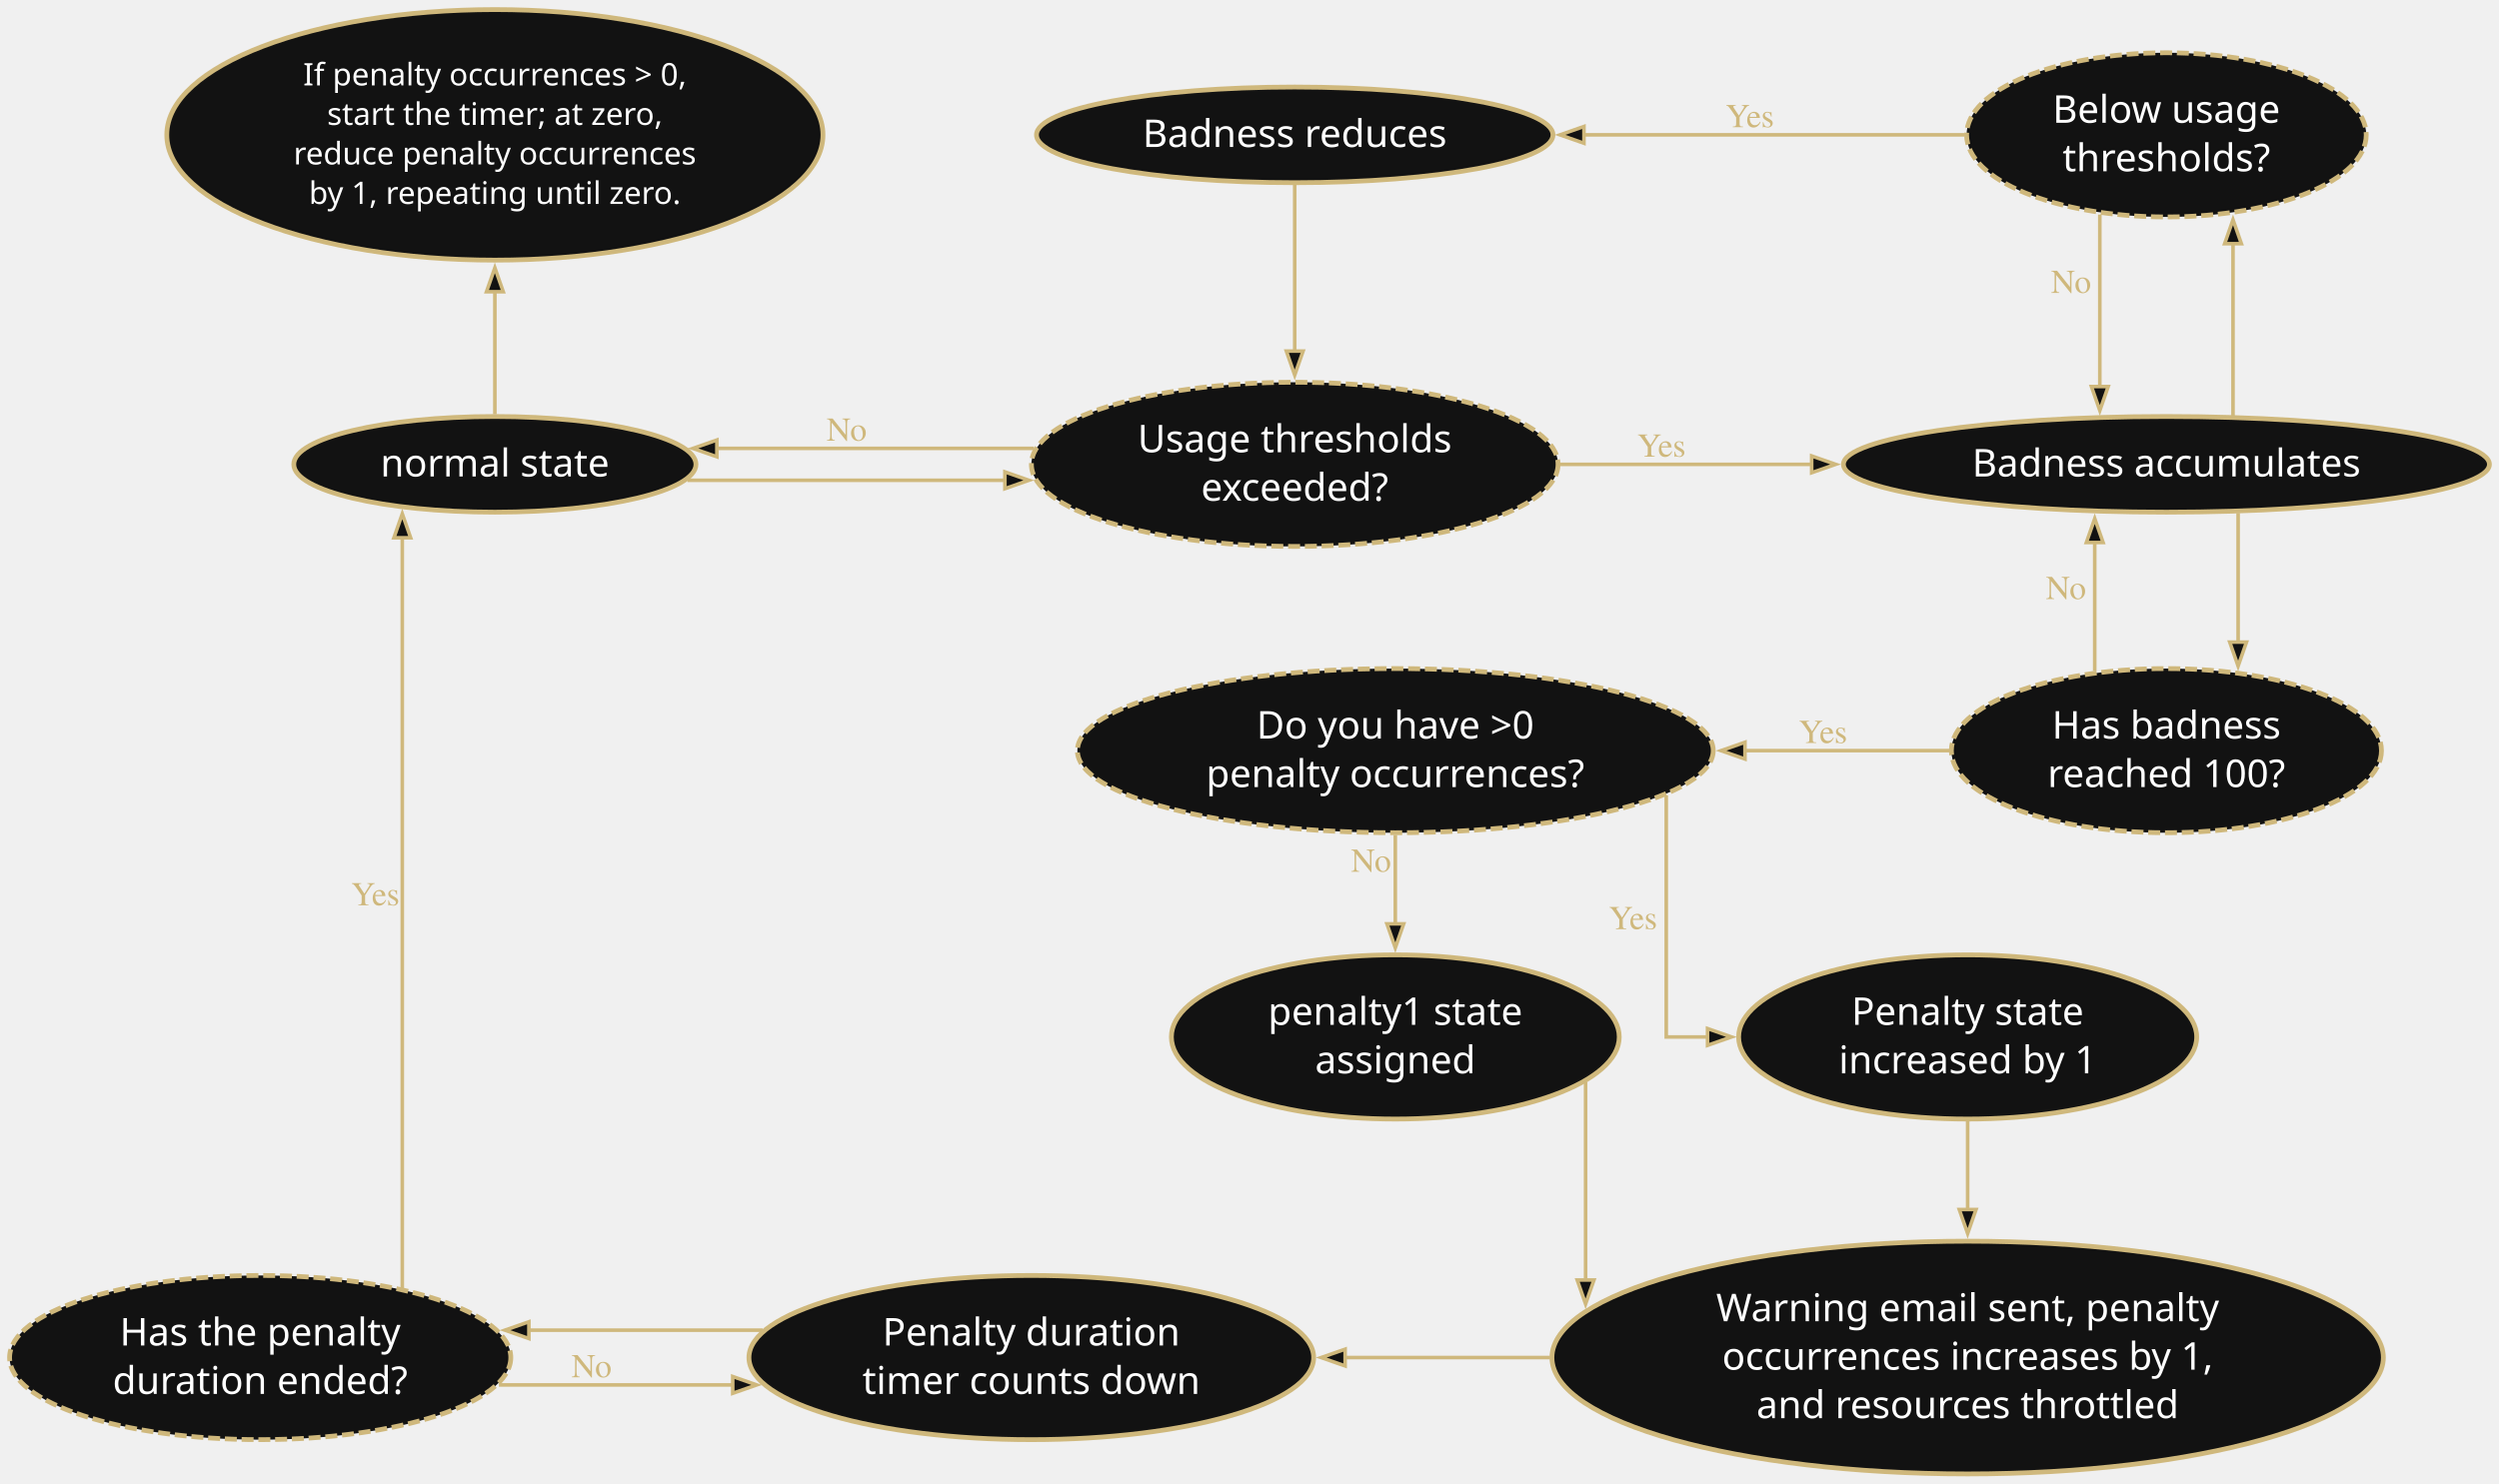
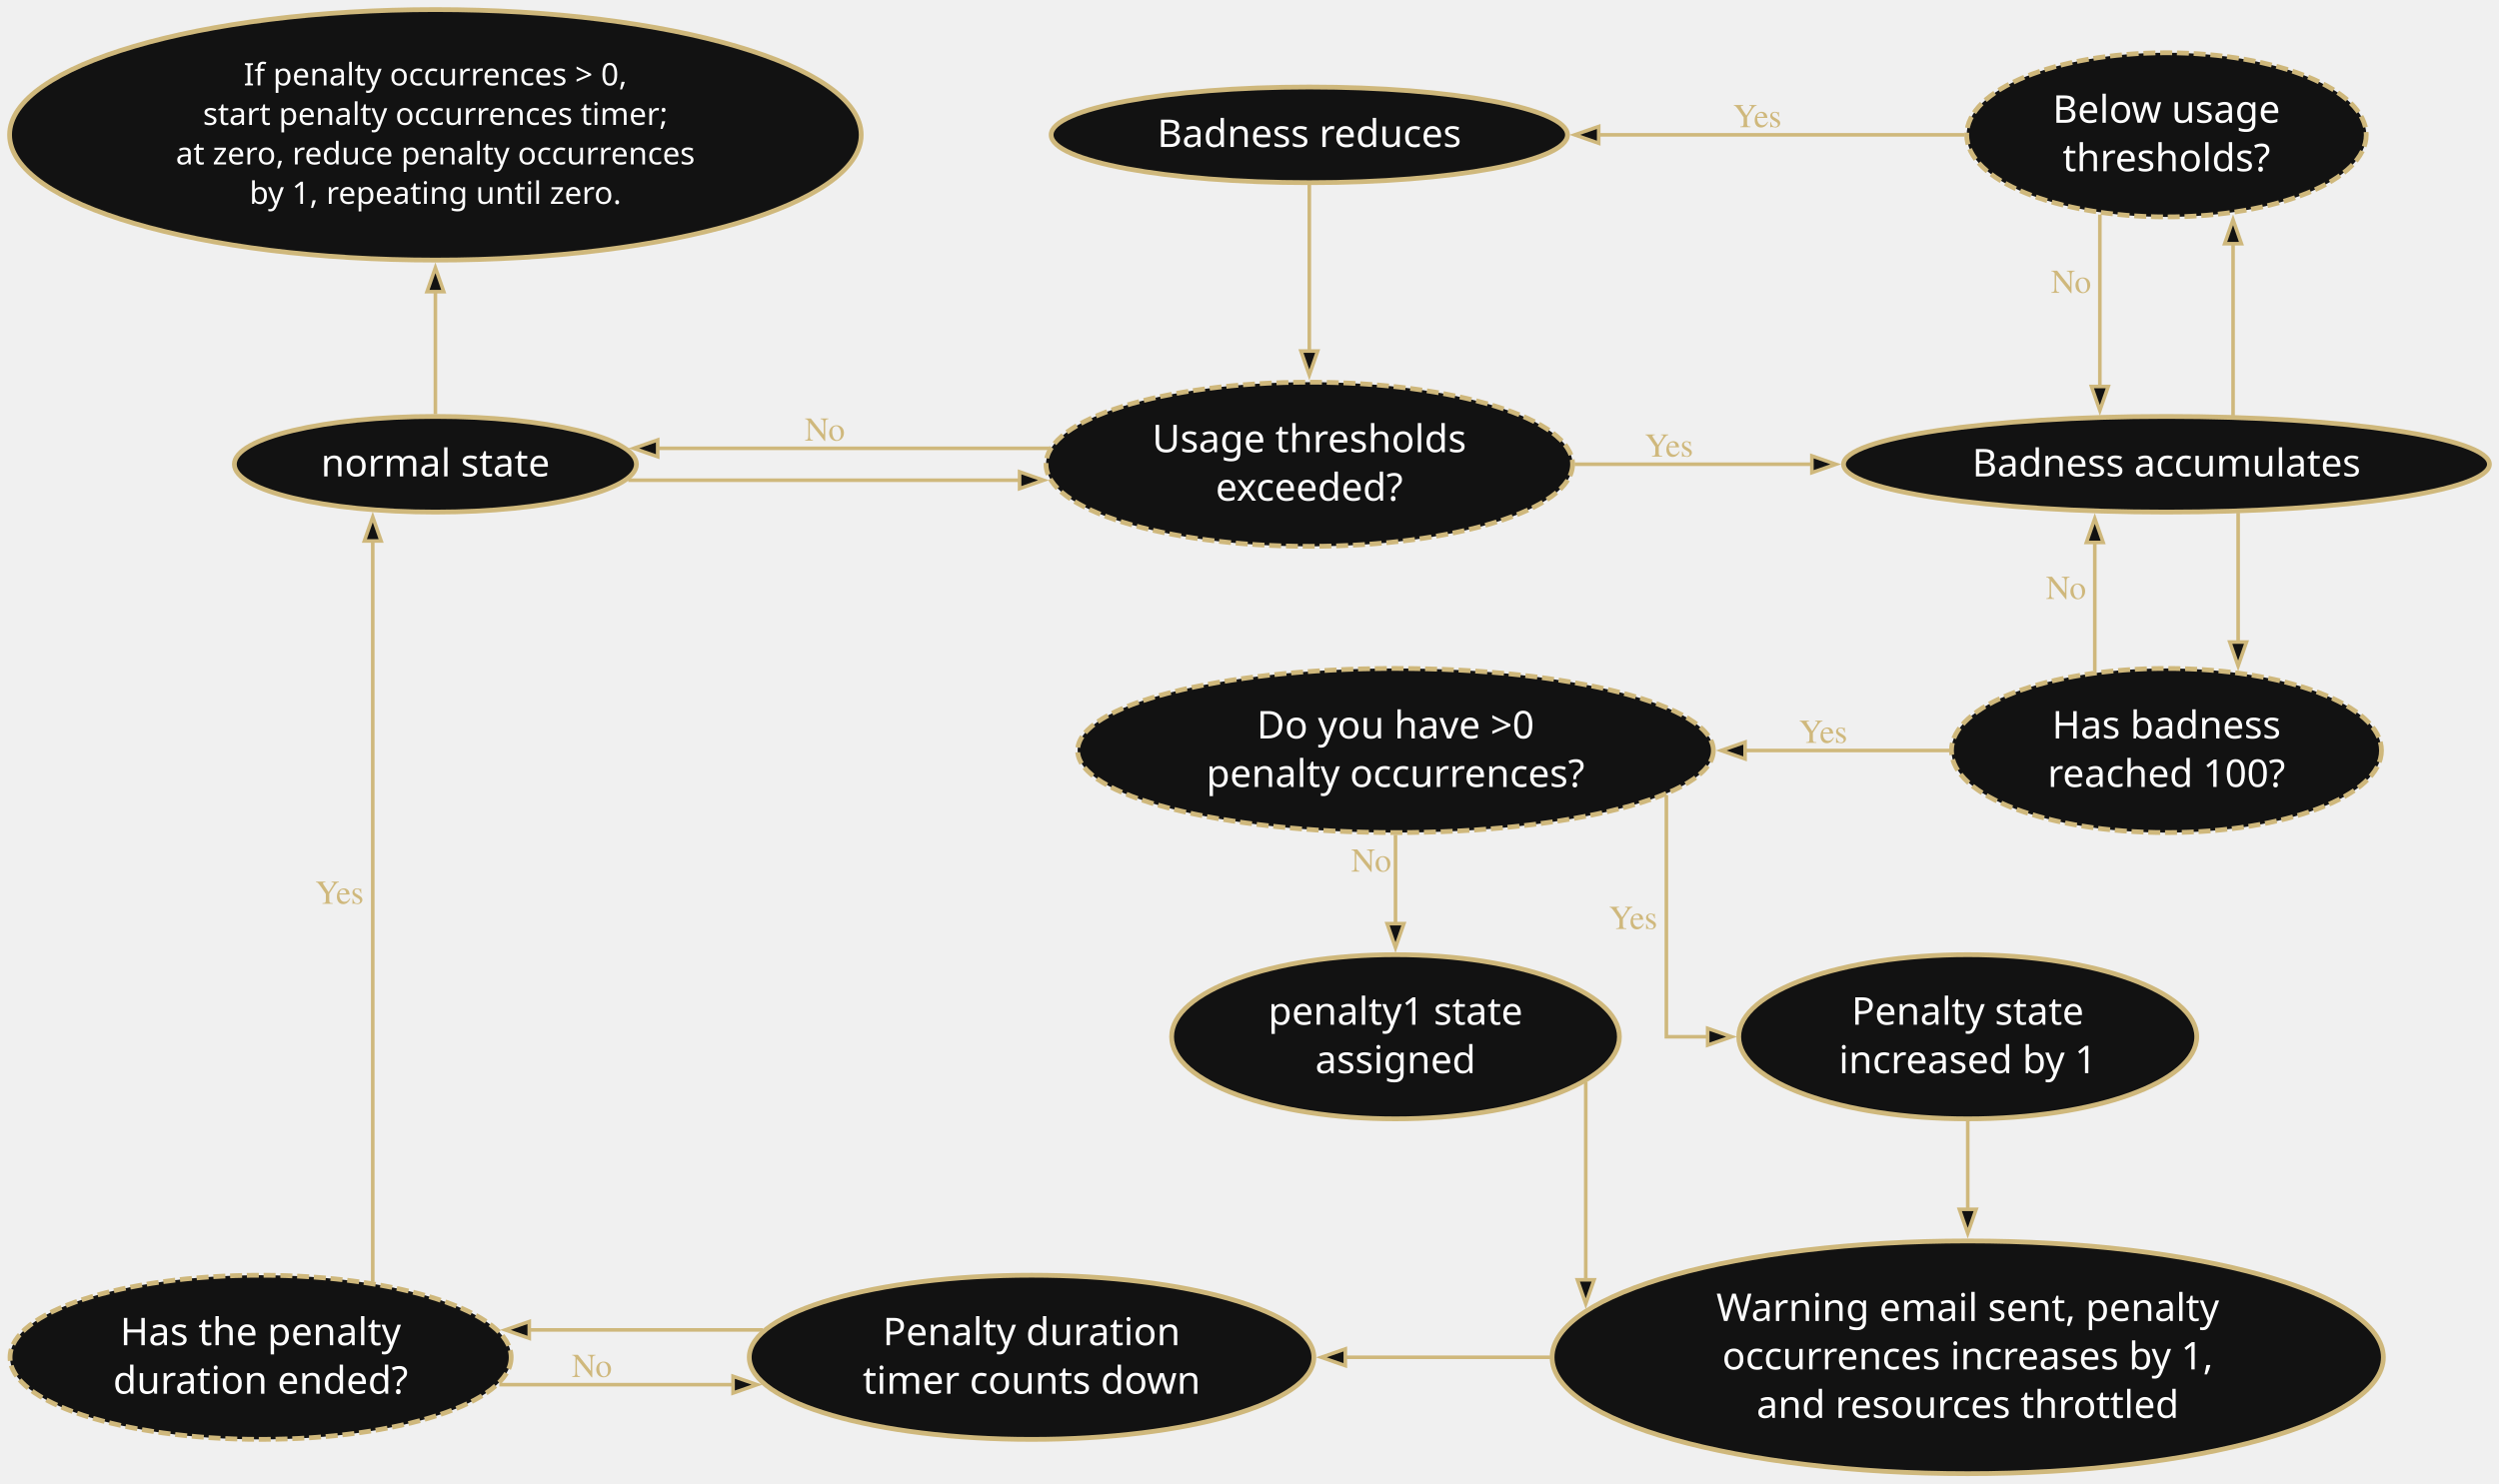
- <svg xmlns="http://www.w3.org/2000/svg" width="100%" height="100%" viewBox="0.00 0.00 1043.53 619.65">
+ <svg xmlns="http://www.w3.org/2000/svg" width="100%" height="100%" viewBox="0.00 0.00 1043.72 619.65">
  <g id="doc-flowchart" class="graph" transform="scale(1 1) rotate(0) translate(4 615.65)">
-     <polygon fill="none" stroke="none" points="-4,4 -4,-615.65 1039.53,-615.65 1039.53,4 -4,4" />
+     <polygon fill="none" stroke="none" points="-4,4 -4,-615.65 1039.72,-615.65 1039.72,4 -4,4" />
    <g id="doc-flowchart_node1" class="node">
-       <ellipse fill="#121212" stroke="#cfb87c" stroke-width="2" cx="202.65" cy="-559.32" rx="137" ry="52.33" />
-       <text text-anchor="middle" x="202.65" y="-579.97" font-family="Verdana" font-size="13.00" fill="white">If penalty occurrences &gt; 0,</text>
-       <text text-anchor="middle" x="202.65" y="-563.47" font-family="Verdana" font-size="13.00" fill="white">start the timer; at zero,</text>
-       <text text-anchor="middle" x="202.65" y="-546.97" font-family="Verdana" font-size="13.00" fill="white">reduce penalty occurrences</text>
-       <text text-anchor="middle" x="202.65" y="-530.47" font-family="Verdana" font-size="13.00" fill="white">by 1, repeating until zero.</text>
+       <ellipse fill="#121212" stroke="#cfb87c" stroke-width="2" cx="177.84" cy="-559.32" rx="177.84" ry="52.33" />
+       <text text-anchor="middle" x="177.84" y="-579.97" font-family="Verdana" font-size="13.00" fill="white">If penalty occurrences &gt; 0,</text>
+       <text text-anchor="middle" x="177.84" y="-563.47" font-family="Verdana" font-size="13.00" fill="white">start penalty occurrences timer;</text>
+       <text text-anchor="middle" x="177.84" y="-546.97" font-family="Verdana" font-size="13.00" fill="white"> at zero, reduce penalty occurrences</text>
+       <text text-anchor="middle" x="177.84" y="-530.47" font-family="Verdana" font-size="13.00" fill="white">by 1, repeating until zero.</text>
    </g>
    <g id="doc-flowchart_node2" class="node">
-       <ellipse fill="#121212" stroke="#cfb87c" stroke-width="2" cx="536.65" cy="-559.32" rx="107.83" ry="19.98" />
-       <text text-anchor="middle" x="536.65" y="-554.25" font-family="Verdana" font-size="16.00" fill="white">Badness reduces</text>
+       <ellipse fill="#121212" stroke="#cfb87c" stroke-width="2" cx="542.84" cy="-559.32" rx="107.83" ry="19.98" />
+       <text text-anchor="middle" x="542.84" y="-554.25" font-family="Verdana" font-size="16.00" fill="white">Badness reduces</text>
    </g>
    <g id="doc-flowchart_node5" class="node">
-       <ellipse fill="#121212" stroke="#cfb87c" stroke-width="2" stroke-dasharray="5,2" cx="536.65" cy="-421.7" rx="109.96" ry="34.29" />
-       <text text-anchor="middle" x="536.65" y="-426.75" font-family="Verdana" font-size="16.00" fill="white">Usage thresholds</text>
-       <text text-anchor="middle" x="536.65" y="-406.5" font-family="Verdana" font-size="16.00" fill="white">exceeded?</text>
+       <ellipse fill="#121212" stroke="#cfb87c" stroke-width="2" stroke-dasharray="5,2" cx="542.84" cy="-421.7" rx="109.96" ry="34.29" />
+       <text text-anchor="middle" x="542.84" y="-426.75" font-family="Verdana" font-size="16.00" fill="white">Usage thresholds</text>
+       <text text-anchor="middle" x="542.84" y="-406.5" font-family="Verdana" font-size="16.00" fill="white">exceeded?</text>
    </g>
    <g id="doc-flowchart_edge19" class="edge">
-       <path fill="none" stroke="#cfb87c" stroke-width="1.5" d="M536.65,-538.42C536.65,-538.42 536.65,-469.01 536.65,-469.01" />
-       <polygon fill="#121212" stroke="#cfb87c" stroke-width="1.5" points="540.15,-469.01 536.65,-459.01 533.15,-469.01 540.15,-469.01" />
+       <path fill="none" stroke="#cfb87c" stroke-width="1.5" d="M542.84,-538.42C542.84,-538.42 542.84,-469.01 542.84,-469.01" />
+       <polygon fill="#121212" stroke="#cfb87c" stroke-width="1.5" points="546.34,-469.01 542.84,-459.01 539.34,-469.01 546.34,-469.01" />
    </g>
    <g id="doc-flowchart_node3" class="node">
-       <ellipse fill="#121212" stroke="#cfb87c" stroke-width="2" stroke-dasharray="5,2" cx="900.65" cy="-559.32" rx="83.44" ry="34.29" />
-       <text text-anchor="middle" x="900.65" y="-564.37" font-family="Verdana" font-size="16.00" fill="white">Below usage</text>
-       <text text-anchor="middle" x="900.65" y="-544.12" font-family="Verdana" font-size="16.00" fill="white">thresholds?</text>
+       <ellipse fill="#121212" stroke="#cfb87c" stroke-width="2" stroke-dasharray="5,2" cx="900.84" cy="-559.32" rx="83.44" ry="34.29" />
+       <text text-anchor="middle" x="900.84" y="-564.37" font-family="Verdana" font-size="16.00" fill="white">Below usage</text>
+       <text text-anchor="middle" x="900.84" y="-544.12" font-family="Verdana" font-size="16.00" fill="white">thresholds?</text>
    </g>
    <g id="doc-flowchart_edge8" class="edge">
-       <path fill="none" stroke="#cfb87c" stroke-width="1.5" d="M816.23,-559.32C816.23,-559.32 657.43,-559.32 657.43,-559.32" />
-       <polygon fill="#121212" stroke="#cfb87c" stroke-width="1.5" points="657.43,-555.82 647.43,-559.32 657.43,-562.82 657.43,-555.82" />
-       <text text-anchor="middle" x="726.7" y="-562.52" font-family="Times,serif" font-size="14.00" fill="#cfb87c">Yes</text>
+       <path fill="none" stroke="#cfb87c" stroke-width="1.5" d="M816.45,-559.32C816.45,-559.32 663.71,-559.32 663.71,-559.32" />
+       <polygon fill="#121212" stroke="#cfb87c" stroke-width="1.5" points="663.71,-555.82 653.71,-559.32 663.71,-562.82 663.71,-555.82" />
+       <text text-anchor="middle" x="729.96" y="-562.52" font-family="Times,serif" font-size="14.00" fill="#cfb87c">Yes</text>
    </g>
    <g id="doc-flowchart_node6" class="node">
-       <ellipse fill="#121212" stroke="#cfb87c" stroke-width="2" cx="900.65" cy="-421.7" rx="134.88" ry="19.98" />
-       <text text-anchor="middle" x="900.65" y="-416.63" font-family="Verdana" font-size="16.00" fill="white">Badness accumulates</text>
+       <ellipse fill="#121212" stroke="#cfb87c" stroke-width="2" cx="900.84" cy="-421.7" rx="134.88" ry="19.98" />
+       <text text-anchor="middle" x="900.84" y="-416.63" font-family="Verdana" font-size="16.00" fill="white">Badness accumulates</text>
    </g>
    <g id="doc-flowchart_edge7" class="edge">
-       <path fill="none" stroke="#cfb87c" stroke-width="1.5" d="M872.84,-526.01C872.84,-526.01 872.84,-454.19 872.84,-454.19" />
-       <polygon fill="#121212" stroke="#cfb87c" stroke-width="1.5" points="876.34,-454.19 872.84,-444.19 869.34,-454.19 876.34,-454.19" />
-       <text text-anchor="middle" x="860.84" y="-493.3" font-family="Times,serif" font-size="14.00" fill="#cfb87c">  No</text>
+       <path fill="none" stroke="#cfb87c" stroke-width="1.5" d="M873.02,-526.01C873.02,-526.01 873.02,-454.19 873.02,-454.19" />
+       <polygon fill="#121212" stroke="#cfb87c" stroke-width="1.5" points="876.52,-454.19 873.02,-444.19 869.52,-454.19 876.52,-454.19" />
+       <text text-anchor="middle" x="861.02" y="-493.3" font-family="Times,serif" font-size="14.00" fill="#cfb87c">  No</text>
    </g>
    <g id="doc-flowchart_node4" class="node">
-       <ellipse fill="#121212" stroke="#cfb87c" stroke-width="2" cx="202.65" cy="-421.7" rx="83.97" ry="19.98" />
-       <text text-anchor="middle" x="202.65" y="-416.63" font-family="Verdana" font-size="16.00" fill="white">normal state</text>
+       <ellipse fill="#121212" stroke="#cfb87c" stroke-width="2" cx="177.84" cy="-421.7" rx="83.97" ry="19.98" />
+       <text text-anchor="middle" x="177.84" y="-416.63" font-family="Verdana" font-size="16.00" fill="white">normal state</text>
    </g>
    <g id="doc-flowchart_edge2" class="edge">
-       <path fill="none" stroke="#cfb87c" stroke-width="1.5" d="M202.65,-442.6C202.65,-442.6 202.65,-493.79 202.65,-493.79" />
-       <polygon fill="#121212" stroke="#cfb87c" stroke-width="1.5" points="199.15,-493.79 202.65,-503.79 206.15,-493.79 199.15,-493.79" />
+       <path fill="none" stroke="#cfb87c" stroke-width="1.5" d="M177.84,-442.6C177.84,-442.6 177.84,-493.79 177.84,-493.79" />
+       <polygon fill="#121212" stroke="#cfb87c" stroke-width="1.5" points="174.34,-493.79 177.84,-503.79 181.34,-493.79 174.34,-493.79" />
    </g>
    <g id="doc-flowchart_edge1" class="edge">
-       <path fill="none" stroke="#cfb87c" stroke-width="1.5" d="M283.08,-415.04C283.08,-415.04 415.62,-415.04 415.62,-415.04" />
-       <polygon fill="#121212" stroke="#cfb87c" stroke-width="1.5" points="415.62,-418.54 425.62,-415.04 415.62,-411.54 415.62,-418.54" />
+       <path fill="none" stroke="#cfb87c" stroke-width="1.5" d="M258.39,-415.04C258.39,-415.04 421.83,-415.04 421.83,-415.04" />
+       <polygon fill="#121212" stroke="#cfb87c" stroke-width="1.5" points="421.83,-418.54 431.83,-415.04 421.83,-411.54 421.83,-418.54" />
    </g>
    <g id="doc-flowchart_edge3" class="edge">
-       <path fill="none" stroke="#cfb87c" stroke-width="1.5" d="M427.75,-428.36C427.75,-428.36 295.35,-428.36 295.35,-428.36" />
-       <polygon fill="#121212" stroke="#cfb87c" stroke-width="1.5" points="295.35,-424.86 285.35,-428.36 295.35,-431.86 295.35,-424.86" />
-       <text text-anchor="middle" x="349.55" y="-431.56" font-family="Times,serif" font-size="14.00" fill="#cfb87c">  No</text>
+       <path fill="none" stroke="#cfb87c" stroke-width="1.5" d="M434.31,-428.36C434.31,-428.36 270.68,-428.36 270.68,-428.36" />
+       <polygon fill="#121212" stroke="#cfb87c" stroke-width="1.5" points="270.68,-424.86 260.68,-428.36 270.68,-431.86 270.68,-424.86" />
+       <text text-anchor="middle" x="340.49" y="-431.56" font-family="Times,serif" font-size="14.00" fill="#cfb87c">  No</text>
    </g>
    <g id="doc-flowchart_edge4" class="edge">
-       <path fill="none" stroke="#cfb87c" stroke-width="1.5" d="M647.35,-421.7C647.35,-421.7 752.51,-421.7 752.51,-421.7" />
-       <polygon fill="#121212" stroke="#cfb87c" stroke-width="1.5" points="752.51,-425.2 762.51,-421.7 752.51,-418.2 752.51,-425.2" />
-       <text text-anchor="middle" x="689.8" y="-424.9" font-family="Times,serif" font-size="14.00" fill="#cfb87c">Yes</text>
+       <path fill="none" stroke="#cfb87c" stroke-width="1.5" d="M653.66,-421.7C653.66,-421.7 752.74,-421.7 752.74,-421.7" />
+       <polygon fill="#121212" stroke="#cfb87c" stroke-width="1.5" points="752.74,-425.2 762.74,-421.7 752.74,-418.2 752.74,-425.2" />
+       <text text-anchor="middle" x="693.07" y="-424.9" font-family="Times,serif" font-size="14.00" fill="#cfb87c">Yes</text>
    </g>
    <g id="doc-flowchart_edge5" class="edge">
-       <path fill="none" stroke="#cfb87c" stroke-width="1.5" d="M928.46,-442.01C928.46,-442.01 928.46,-513.85 928.46,-513.85" />
-       <polygon fill="#121212" stroke="#cfb87c" stroke-width="1.5" points="924.96,-513.85 928.46,-523.85 931.96,-513.85 924.96,-513.85" />
+       <path fill="none" stroke="#cfb87c" stroke-width="1.5" d="M928.65,-442.01C928.65,-442.01 928.65,-513.85 928.65,-513.85" />
+       <polygon fill="#121212" stroke="#cfb87c" stroke-width="1.5" points="925.15,-513.85 928.65,-523.85 932.15,-513.85 925.15,-513.85" />
    </g>
    <g id="doc-flowchart_node8" class="node">
-       <ellipse fill="#121212" stroke="#cfb87c" stroke-width="2" stroke-dasharray="5,2" cx="900.65" cy="-302.11" rx="89.8" ry="34.29" />
-       <text text-anchor="middle" x="900.65" y="-307.16" font-family="Verdana" font-size="16.00" fill="white">Has badness</text>
-       <text text-anchor="middle" x="900.65" y="-286.91" font-family="Verdana" font-size="16.00" fill="white">reached 100?</text>
+       <ellipse fill="#121212" stroke="#cfb87c" stroke-width="2" stroke-dasharray="5,2" cx="900.84" cy="-302.11" rx="89.8" ry="34.29" />
+       <text text-anchor="middle" x="900.84" y="-307.16" font-family="Verdana" font-size="16.00" fill="white">Has badness</text>
+       <text text-anchor="middle" x="900.84" y="-286.91" font-family="Verdana" font-size="16.00" fill="white">reached 100?</text>
    </g>
    <g id="doc-flowchart_edge6" class="edge">
-       <path fill="none" stroke="#cfb87c" stroke-width="1.5" d="M930.59,-401.41C930.59,-401.41 930.59,-347.44 930.59,-347.44" />
-       <polygon fill="#121212" stroke="#cfb87c" stroke-width="1.5" points="934.09,-347.44 930.59,-337.44 927.09,-347.44 934.09,-347.44" />
+       <path fill="none" stroke="#cfb87c" stroke-width="1.5" d="M930.77,-401.41C930.77,-401.41 930.77,-347.44 930.77,-347.44" />
+       <polygon fill="#121212" stroke="#cfb87c" stroke-width="1.5" points="934.27,-347.44 930.77,-337.44 927.27,-347.44 934.27,-347.44" />
    </g>
    <g id="doc-flowchart_node7" class="node">
-       <ellipse fill="#121212" stroke="#cfb87c" stroke-width="2" stroke-dasharray="5,2" cx="578.65" cy="-302.11" rx="132.76" ry="34.29" />
-       <text text-anchor="middle" x="578.65" y="-307.16" font-family="Verdana" font-size="16.00" fill="white">Do you have &gt;0</text>
-       <text text-anchor="middle" x="578.65" y="-286.91" font-family="Verdana" font-size="16.00" fill="white">penalty occurrences?</text>
+       <ellipse fill="#121212" stroke="#cfb87c" stroke-width="2" stroke-dasharray="5,2" cx="578.84" cy="-302.11" rx="132.76" ry="34.29" />
+       <text text-anchor="middle" x="578.84" y="-307.16" font-family="Verdana" font-size="16.00" fill="white">Do you have &gt;0</text>
+       <text text-anchor="middle" x="578.84" y="-286.91" font-family="Verdana" font-size="16.00" fill="white">penalty occurrences?</text>
    </g>
    <g id="doc-flowchart_node9" class="node">
-       <ellipse fill="#121212" stroke="#cfb87c" stroke-width="2" cx="578.65" cy="-182.52" rx="93.51" ry="34.29" />
-       <text text-anchor="middle" x="578.65" y="-187.57" font-family="Verdana" font-size="16.00" fill="white">penalty1 state</text>
-       <text text-anchor="middle" x="578.65" y="-167.32" font-family="Verdana" font-size="16.00" fill="white">assigned</text>
+       <ellipse fill="#121212" stroke="#cfb87c" stroke-width="2" cx="578.84" cy="-182.52" rx="93.51" ry="34.29" />
+       <text text-anchor="middle" x="578.84" y="-187.57" font-family="Verdana" font-size="16.00" fill="white">penalty1 state</text>
+       <text text-anchor="middle" x="578.84" y="-167.32" font-family="Verdana" font-size="16.00" fill="white">assigned</text>
    </g>
    <g id="doc-flowchart_edge11" class="edge">
-       <path fill="none" stroke="#cfb87c" stroke-width="1.5" d="M578.65,-266.88C578.65,-266.88 578.65,-229.77 578.65,-229.77" />
-       <polygon fill="#121212" stroke="#cfb87c" stroke-width="1.5" points="582.15,-229.77 578.65,-219.77 575.15,-229.77 582.15,-229.77" />
-       <text text-anchor="middle" x="568.53" y="-251.53" font-family="Times,serif" font-size="14.00" fill="#cfb87c"> No</text>
+       <path fill="none" stroke="#cfb87c" stroke-width="1.5" d="M578.84,-266.88C578.84,-266.88 578.84,-229.77 578.84,-229.77" />
+       <polygon fill="#121212" stroke="#cfb87c" stroke-width="1.5" points="582.34,-229.77 578.84,-219.77 575.34,-229.77 582.34,-229.77" />
+       <text text-anchor="middle" x="568.71" y="-251.53" font-family="Times,serif" font-size="14.00" fill="#cfb87c"> No</text>
    </g>
    <g id="doc-flowchart_node10" class="node">
-       <ellipse fill="#121212" stroke="#cfb87c" stroke-width="2" cx="817.65" cy="-182.52" rx="95.64" ry="34.29" />
-       <text text-anchor="middle" x="817.65" y="-187.57" font-family="Verdana" font-size="16.00" fill="white">Penalty state</text>
-       <text text-anchor="middle" x="817.65" y="-167.32" font-family="Verdana" font-size="16.00" fill="white">increased by 1</text>
+       <ellipse fill="#121212" stroke="#cfb87c" stroke-width="2" cx="817.84" cy="-182.52" rx="95.64" ry="34.29" />
+       <text text-anchor="middle" x="817.84" y="-187.57" font-family="Verdana" font-size="16.00" fill="white">Penalty state</text>
+       <text text-anchor="middle" x="817.84" y="-167.32" font-family="Verdana" font-size="16.00" fill="white">increased by 1</text>
    </g>
    <g id="doc-flowchart_edge12" class="edge">
-       <path fill="none" stroke="#cfb87c" stroke-width="1.5" d="M691.79,-283.43C691.79,-249.79 691.79,-182.52 691.79,-182.52 691.79,-182.52 709.03,-182.52 709.03,-182.52" />
-       <polygon fill="#121212" stroke="#cfb87c" stroke-width="1.5" points="709.03,-186.02 719.03,-182.52 709.03,-179.02 709.03,-186.02" />
-       <text text-anchor="middle" x="677.91" y="-227.55" font-family="Times,serif" font-size="14.00" fill="#cfb87c">Yes  </text>
+       <path fill="none" stroke="#cfb87c" stroke-width="1.5" d="M691.97,-283.43C691.97,-249.79 691.97,-182.52 691.97,-182.52 691.97,-182.52 709.21,-182.52 709.21,-182.52" />
+       <polygon fill="#121212" stroke="#cfb87c" stroke-width="1.5" points="709.21,-186.02 719.21,-182.52 709.21,-179.02 709.21,-186.02" />
+       <text text-anchor="middle" x="678.1" y="-227.55" font-family="Times,serif" font-size="14.00" fill="#cfb87c">Yes  </text>
    </g>
    <g id="doc-flowchart_edge10" class="edge">
-       <path fill="none" stroke="#cfb87c" stroke-width="1.5" d="M870.72,-335.42C870.72,-335.42 870.72,-389.04 870.72,-389.04" />
-       <polygon fill="#121212" stroke="#cfb87c" stroke-width="1.5" points="867.22,-389.04 870.72,-399.04 874.22,-389.04 867.22,-389.04" />
-       <text text-anchor="middle" x="858.72" y="-365.43" font-family="Times,serif" font-size="14.00" fill="#cfb87c">No  </text>
+       <path fill="none" stroke="#cfb87c" stroke-width="1.5" d="M870.9,-335.42C870.9,-335.42 870.9,-389.04 870.9,-389.04" />
+       <polygon fill="#121212" stroke="#cfb87c" stroke-width="1.5" points="867.4,-389.04 870.9,-399.04 874.4,-389.04 867.4,-389.04" />
+       <text text-anchor="middle" x="858.9" y="-365.43" font-family="Times,serif" font-size="14.00" fill="#cfb87c">No  </text>
    </g>
    <g id="doc-flowchart_edge9" class="edge">
-       <path fill="none" stroke="#cfb87c" stroke-width="1.5" d="M810.1,-302.11C810.1,-302.11 724.67,-302.11 724.67,-302.11" />
-       <polygon fill="#121212" stroke="#cfb87c" stroke-width="1.5" points="724.67,-298.61 714.67,-302.11 724.67,-305.61 724.67,-298.61" />
-       <text text-anchor="middle" x="757.26" y="-305.31" font-family="Times,serif" font-size="14.00" fill="#cfb87c">Yes</text>
+       <path fill="none" stroke="#cfb87c" stroke-width="1.5" d="M810.29,-302.11C810.29,-302.11 724.85,-302.11 724.85,-302.11" />
+       <polygon fill="#121212" stroke="#cfb87c" stroke-width="1.5" points="724.85,-298.61 714.85,-302.11 724.85,-305.61 724.85,-298.61" />
+       <text text-anchor="middle" x="757.45" y="-305.31" font-family="Times,serif" font-size="14.00" fill="#cfb87c">Yes</text>
    </g>
    <g id="doc-flowchart_node12" class="node">
-       <ellipse fill="#121212" stroke="#cfb87c" stroke-width="2" cx="817.65" cy="-48.61" rx="173.59" ry="48.61" />
-       <text text-anchor="middle" x="817.65" y="-63.79" font-family="Verdana" font-size="16.00" fill="white">Warning email sent, penalty</text>
-       <text text-anchor="middle" x="817.65" y="-43.54" font-family="Verdana" font-size="16.00" fill="white">occurrences increases by 1,</text>
-       <text text-anchor="middle" x="817.65" y="-23.29" font-family="Verdana" font-size="16.00" fill="white">and resources throttled</text>
+       <ellipse fill="#121212" stroke="#cfb87c" stroke-width="2" cx="817.84" cy="-48.61" rx="173.59" ry="48.61" />
+       <text text-anchor="middle" x="817.84" y="-63.79" font-family="Verdana" font-size="16.00" fill="white">Warning email sent, penalty</text>
+       <text text-anchor="middle" x="817.84" y="-43.54" font-family="Verdana" font-size="16.00" fill="white">occurrences increases by 1,</text>
+       <text text-anchor="middle" x="817.84" y="-23.29" font-family="Verdana" font-size="16.00" fill="white">and resources throttled</text>
    </g>
    <g id="doc-flowchart_edge13" class="edge">
-       <path fill="none" stroke="#cfb87c" stroke-width="1.5" d="M658.11,-163.62C658.11,-163.62 658.11,-81 658.11,-81" />
-       <polygon fill="#121212" stroke="#cfb87c" stroke-width="1.5" points="661.61,-81 658.11,-71 654.61,-81 661.61,-81" />
+       <path fill="none" stroke="#cfb87c" stroke-width="1.5" d="M658.3,-163.62C658.3,-163.62 658.3,-81 658.3,-81" />
+       <polygon fill="#121212" stroke="#cfb87c" stroke-width="1.5" points="661.8,-81 658.3,-71 654.8,-81 661.8,-81" />
    </g>
    <g id="doc-flowchart_edge14" class="edge">
-       <path fill="none" stroke="#cfb87c" stroke-width="1.5" d="M817.65,-147.34C817.65,-147.34 817.65,-110.43 817.65,-110.43" />
-       <polygon fill="#121212" stroke="#cfb87c" stroke-width="1.5" points="821.15,-110.43 817.65,-100.43 814.15,-110.43 821.15,-110.43" />
+       <path fill="none" stroke="#cfb87c" stroke-width="1.5" d="M817.84,-147.34C817.84,-147.34 817.84,-110.43 817.84,-110.43" />
+       <polygon fill="#121212" stroke="#cfb87c" stroke-width="1.5" points="821.34,-110.43 817.84,-100.43 814.34,-110.43 821.34,-110.43" />
    </g>
    <g id="doc-flowchart_node11" class="node">
-       <ellipse fill="#121212" stroke="#cfb87c" stroke-width="2" stroke-dasharray="5,2" cx="104.65" cy="-48.61" rx="104.65" ry="34.29" />
-       <text text-anchor="middle" x="104.65" y="-53.66" font-family="Verdana" font-size="16.00" fill="white">Has the penalty</text>
-       <text text-anchor="middle" x="104.65" y="-33.41" font-family="Verdana" font-size="16.00" fill="white">duration ended?</text>
+       <ellipse fill="#121212" stroke="#cfb87c" stroke-width="2" stroke-dasharray="5,2" cx="104.84" cy="-48.61" rx="104.65" ry="34.29" />
+       <text text-anchor="middle" x="104.84" y="-53.66" font-family="Verdana" font-size="16.00" fill="white">Has the penalty</text>
+       <text text-anchor="middle" x="104.84" y="-33.41" font-family="Verdana" font-size="16.00" fill="white">duration ended?</text>
    </g>
    <g id="doc-flowchart_edge17" class="edge">
-       <path fill="none" stroke="#cfb87c" stroke-width="1.5" d="M163.99,-77.58C163.99,-77.58 163.99,-391.02 163.99,-391.02" />
-       <polygon fill="#121212" stroke="#cfb87c" stroke-width="1.5" points="160.49,-391.02 163.99,-401.02 167.49,-391.02 160.49,-391.02" />
-       <text text-anchor="middle" x="152.74" y="-237.5" font-family="Times,serif" font-size="14.00" fill="#cfb87c"> Yes</text>
+       <path fill="none" stroke="#cfb87c" stroke-width="1.5" d="M151.68,-80.1C151.68,-80.1 151.68,-389.66 151.68,-389.66" />
+       <polygon fill="#121212" stroke="#cfb87c" stroke-width="1.5" points="148.18,-389.66 151.68,-399.66 155.18,-389.66 148.18,-389.66" />
+       <text text-anchor="middle" x="137.8" y="-238.08" font-family="Times,serif" font-size="14.00" fill="#cfb87c">Yes  </text>
    </g>
    <g id="doc-flowchart_node13" class="node">
-       <ellipse fill="#121212" stroke="#cfb87c" stroke-width="2" cx="426.65" cy="-48.61" rx="117.91" ry="34.29" />
-       <text text-anchor="middle" x="426.65" y="-53.66" font-family="Verdana" font-size="16.00" fill="white">Penalty duration</text>
-       <text text-anchor="middle" x="426.65" y="-33.41" font-family="Verdana" font-size="16.00" fill="white">timer counts down</text>
+       <ellipse fill="#121212" stroke="#cfb87c" stroke-width="2" cx="426.84" cy="-48.61" rx="117.91" ry="34.29" />
+       <text text-anchor="middle" x="426.84" y="-53.66" font-family="Verdana" font-size="16.00" fill="white">Penalty duration</text>
+       <text text-anchor="middle" x="426.84" y="-33.41" font-family="Verdana" font-size="16.00" fill="white">timer counts down</text>
    </g>
    <g id="doc-flowchart_edge18" class="edge">
-       <path fill="none" stroke="#cfb87c" stroke-width="1.5" d="M204.33,-37.18C204.33,-37.18 301.97,-37.18 301.97,-37.18" />
-       <polygon fill="#121212" stroke="#cfb87c" stroke-width="1.5" points="301.97,-40.68 311.97,-37.18 301.97,-33.68 301.97,-40.68" />
-       <text text-anchor="middle" x="243.03" y="-40.38" font-family="Times,serif" font-size="14.00" fill="#cfb87c"> No</text>
+       <path fill="none" stroke="#cfb87c" stroke-width="1.5" d="M204.52,-37.18C204.52,-37.18 302.16,-37.18 302.16,-37.18" />
+       <polygon fill="#121212" stroke="#cfb87c" stroke-width="1.5" points="302.16,-40.68 312.16,-37.18 302.16,-33.68 302.16,-40.68" />
+       <text text-anchor="middle" x="243.21" y="-40.38" font-family="Times,serif" font-size="14.00" fill="#cfb87c"> No</text>
    </g>
    <g id="doc-flowchart_edge15" class="edge">
-       <path fill="none" stroke="#cfb87c" stroke-width="1.5" d="M643.31,-48.61C643.31,-48.61 557.7,-48.61 557.7,-48.61" />
-       <polygon fill="#121212" stroke="#cfb87c" stroke-width="1.5" points="557.7,-45.11 547.7,-48.61 557.7,-52.11 557.7,-45.11" />
+       <path fill="none" stroke="#cfb87c" stroke-width="1.5" d="M643.49,-48.61C643.49,-48.61 557.88,-48.61 557.88,-48.61" />
+       <polygon fill="#121212" stroke="#cfb87c" stroke-width="1.5" points="557.88,-45.11 547.88,-48.61 557.88,-52.11 557.88,-45.11" />
    </g>
    <g id="doc-flowchart_edge16" class="edge">
-       <path fill="none" stroke="#cfb87c" stroke-width="1.5" d="M314.48,-60.05C314.48,-60.05 216.86,-60.05 216.86,-60.05" />
-       <polygon fill="#121212" stroke="#cfb87c" stroke-width="1.5" points="216.86,-56.55 206.86,-60.05 216.86,-63.55 216.86,-56.55" />
+       <path fill="none" stroke="#cfb87c" stroke-width="1.5" d="M314.67,-60.05C314.67,-60.05 217.05,-60.05 217.05,-60.05" />
+       <polygon fill="#121212" stroke="#cfb87c" stroke-width="1.5" points="217.05,-56.55 207.05,-60.05 217.05,-63.55 217.05,-56.55" />
    </g>
  </g>
</svg>
